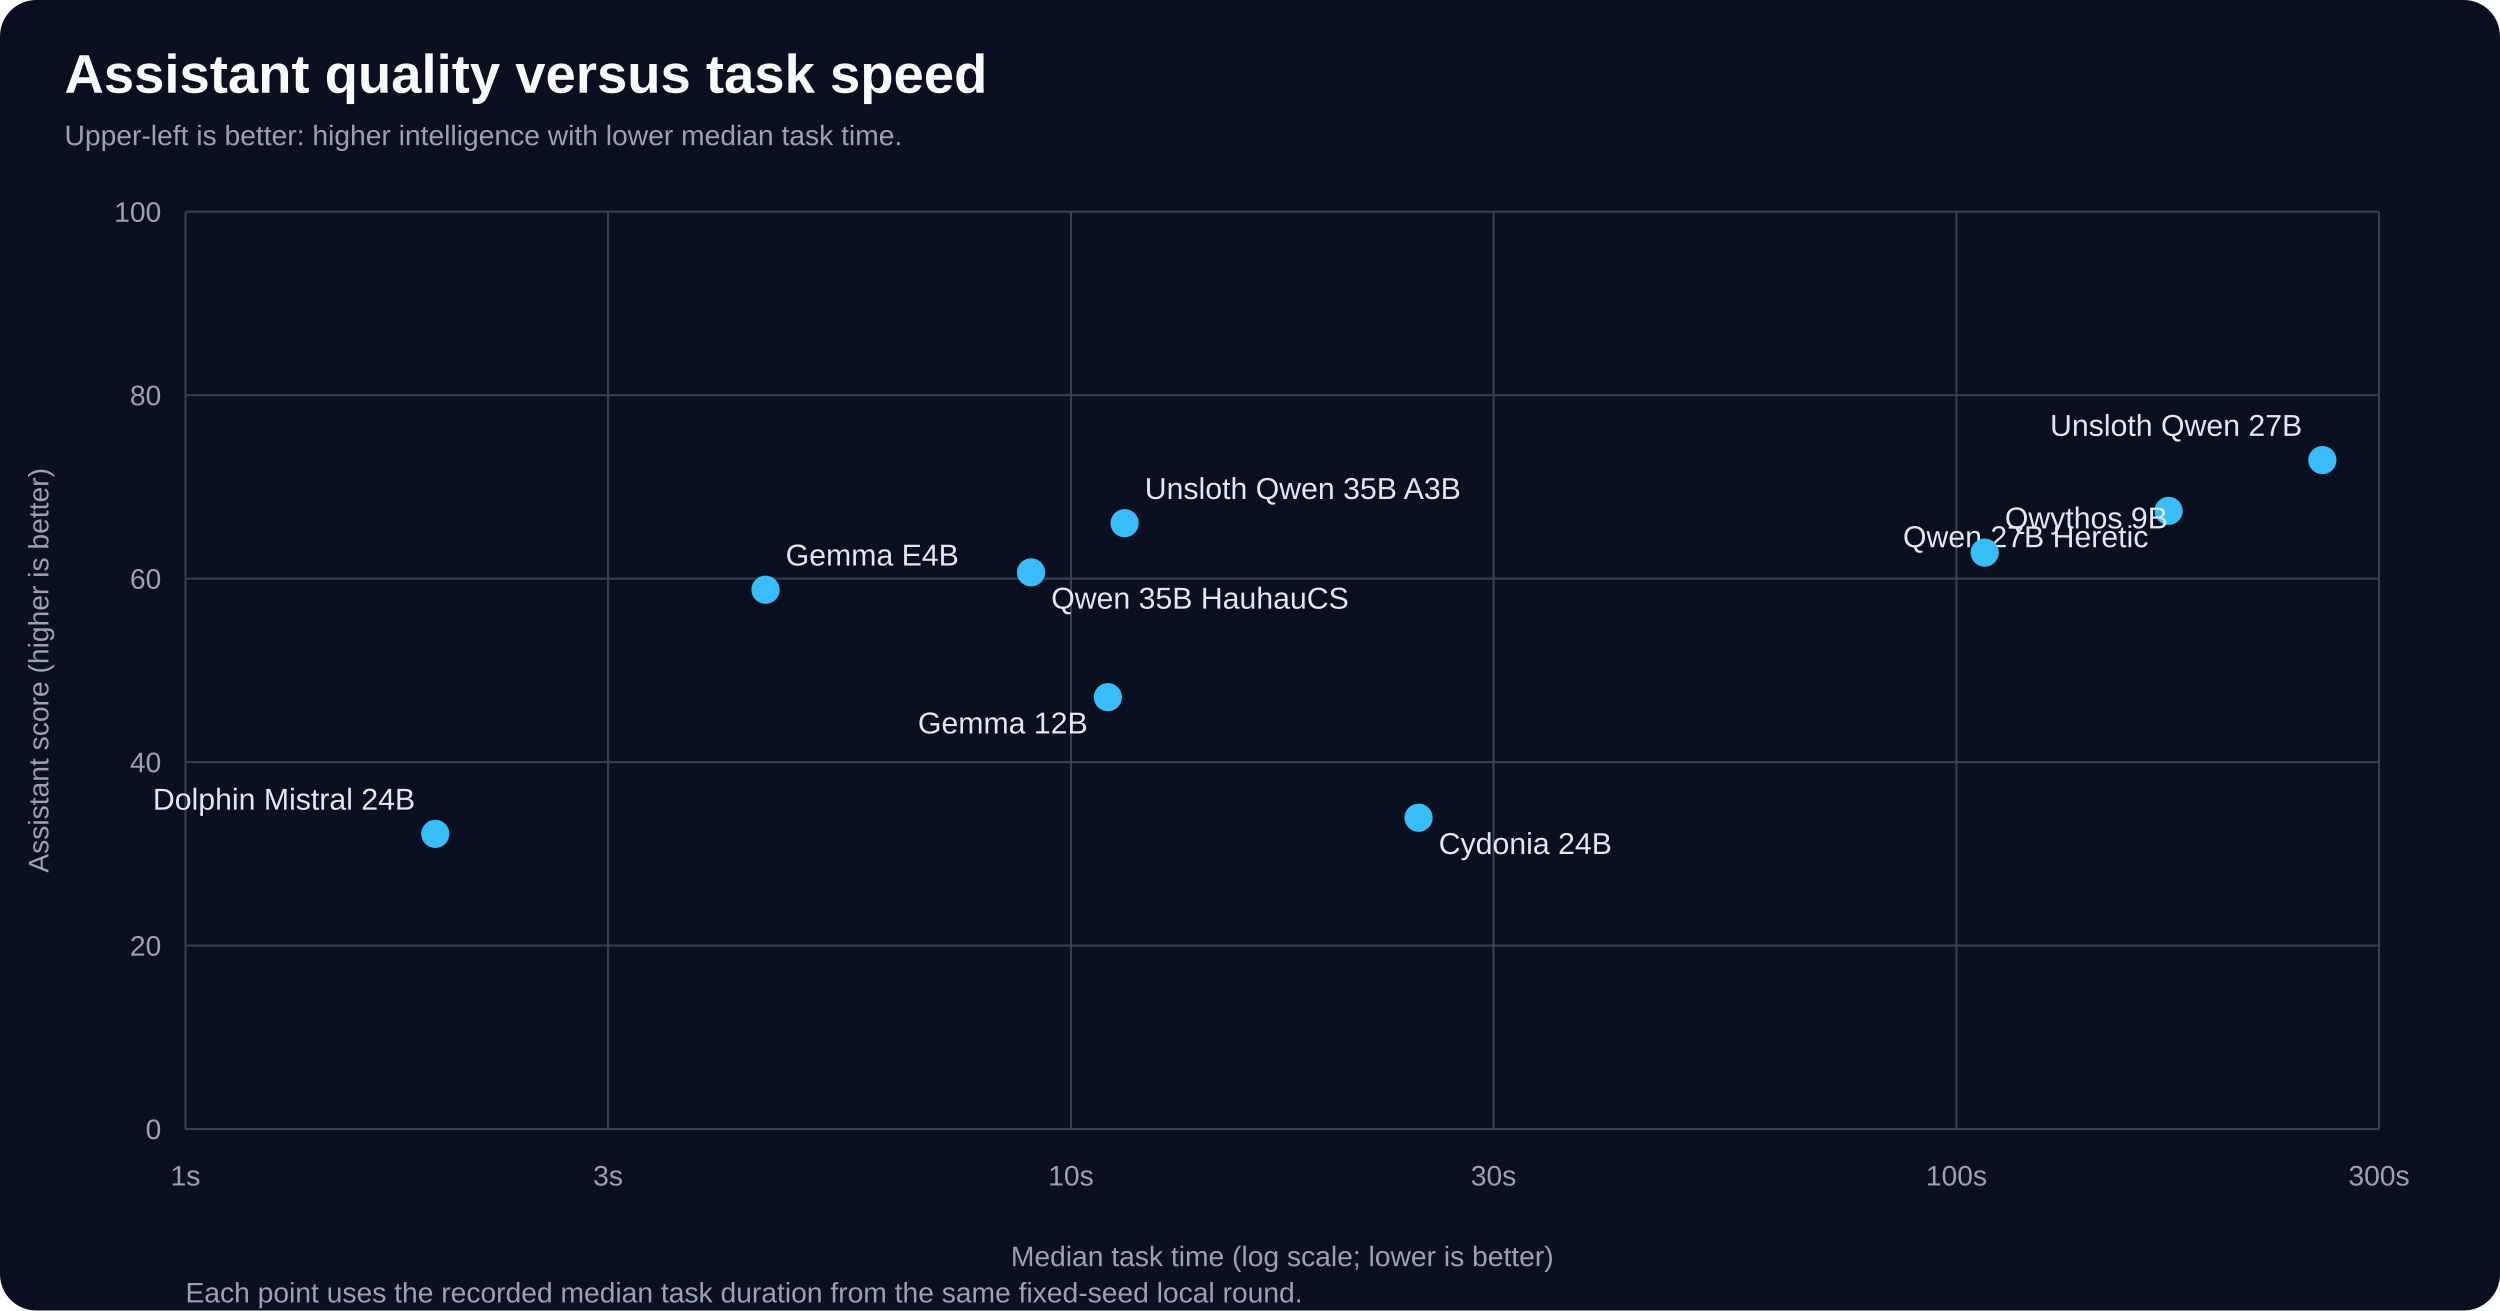
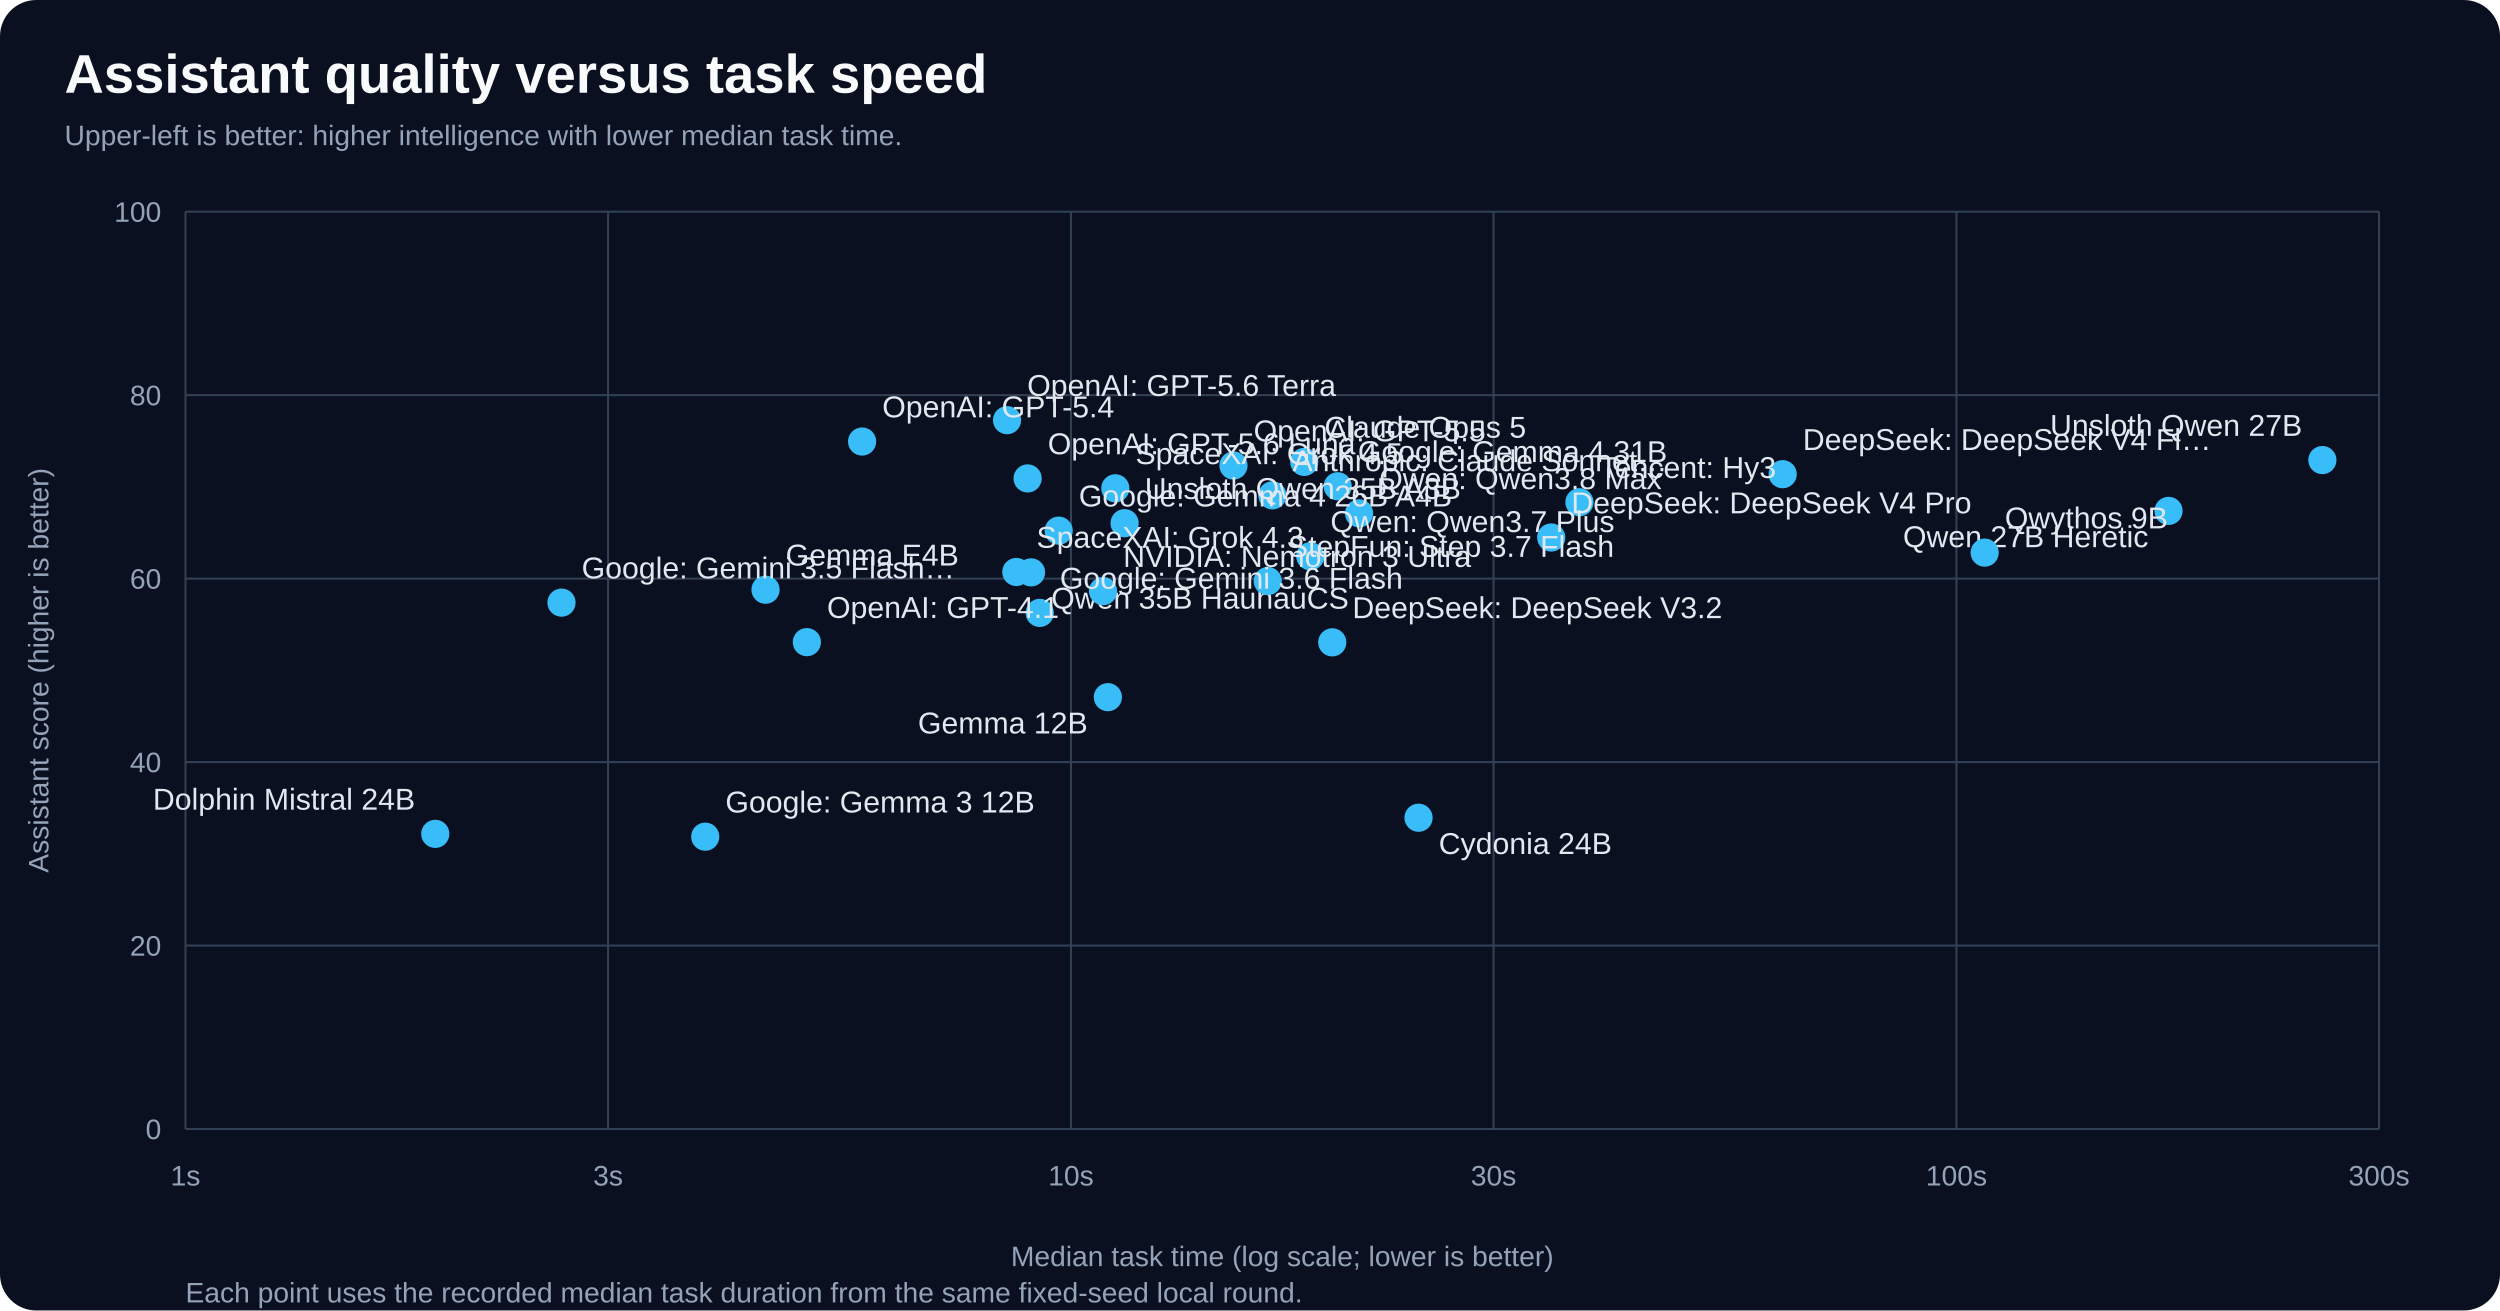
<svg xmlns="http://www.w3.org/2000/svg" width="1240" height="650" viewBox="0 0 1240 650" role="img" aria-labelledby="title desc">
  <style>.bg{fill:#0b1020}.title{fill:#f8fafc;font:700 27px Arial,sans-serif}.sub,.tick{fill:#94a3b8;font:14px Arial,sans-serif}.label{fill:#e2e8f0;font:15px Arial,sans-serif}.value{fill:#f8fafc;font:700 15px Arial,sans-serif}.grid{stroke:#334155;stroke-width:1}.axis{stroke:#64748b;stroke-width:1.5}</style>
  <rect class="bg" width="1240" height="650" rx="18" />
  <text class="title" x="32" y="46">Assistant quality versus task speed</text>
  <text class="sub" x="32" y="72">Upper-left is better: higher intelligence with lower median task time.</text>
  <line class="grid" x1="92.0" y1="105" x2="92.0" y2="560" />
  <text class="tick" x="92.0" y="588" text-anchor="middle">1s</text>
  <line class="grid" x1="301.6" y1="105" x2="301.6" y2="560" />
  <text class="tick" x="301.6" y="588" text-anchor="middle">3s</text>
  <line class="grid" x1="531.2" y1="105" x2="531.2" y2="560" />
  <text class="tick" x="531.2" y="588" text-anchor="middle">10s</text>
  <line class="grid" x1="740.8" y1="105" x2="740.8" y2="560" />
  <text class="tick" x="740.8" y="588" text-anchor="middle">30s</text>
  <line class="grid" x1="970.4" y1="105" x2="970.4" y2="560" />
  <text class="tick" x="970.4" y="588" text-anchor="middle">100s</text>
  <line class="grid" x1="1180.0" y1="105" x2="1180.0" y2="560" />
  <text class="tick" x="1180.0" y="588" text-anchor="middle">300s</text>
  <line class="grid" x1="92" y1="560.0" x2="1180" y2="560.0" />
  <text class="tick" x="80" y="565.0" text-anchor="end">0</text>
  <line class="grid" x1="92" y1="469.0" x2="1180" y2="469.0" />
  <text class="tick" x="80" y="474.0" text-anchor="end">20</text>
  <line class="grid" x1="92" y1="378.0" x2="1180" y2="378.0" />
  <text class="tick" x="80" y="383.0" text-anchor="end">40</text>
  <line class="grid" x1="92" y1="287.0" x2="1180" y2="287.0" />
  <text class="tick" x="80" y="292.0" text-anchor="end">60</text>
  <line class="grid" x1="92" y1="196.0" x2="1180" y2="196.0" />
  <text class="tick" x="80" y="201.0" text-anchor="end">80</text>
  <line class="grid" x1="92" y1="105.0" x2="1180" y2="105.0" />
  <text class="tick" x="80" y="110.0" text-anchor="end">100</text>
  <text class="tick" x="636.0" y="628" text-anchor="middle">Median task time (log scale; lower is better)</text>
  <text class="tick" transform="translate(24 332.5) rotate(-90)" text-anchor="middle">Assistant score (higher is better)</text>
+   <circle data-model="openai/gpt-5.6-terra" cx="499.5" cy="208.4" r="7" fill="#38bdf8" />
+   <text class="label" data-model="openai/gpt-5.6-terra" x="509.5" y="196.4" text-anchor="start">OpenAI: GPT-5.6 Terra</text>
+   <circle data-model="openai/gpt-5.4" cx="427.6" cy="219.0" r="7" fill="#38bdf8" />
+   <text class="label" data-model="openai/gpt-5.4" x="437.6" y="207.0" text-anchor="start">OpenAI: GPT-5.4</text>
  <circle data-model="unsloth-qwen3-6-27b-mtp-gguf-qwen3-6-27b-ud-q4-k-xl" cx="1151.9" cy="228.2" r="7" fill="#38bdf8" />
  <text class="label" data-model="unsloth-qwen3-6-27b-mtp-gguf-qwen3-6-27b-ud-q4-k-xl" x="1141.9" y="216.2" text-anchor="end">Unsloth Qwen 27B</text>
+   <circle data-model="anthropic/claude-opus-5" cx="646.9" cy="229.1" r="7" fill="#38bdf8" />
+   <text class="label" data-model="anthropic/claude-opus-5" x="656.9" y="217.1" text-anchor="start">Claude Opus 5</text>
+   <circle data-model="openai/gpt-5.5" cx="611.8" cy="230.9" r="7" fill="#38bdf8" />
+   <text class="label" data-model="openai/gpt-5.5" x="621.8" y="218.9" text-anchor="start">OpenAI: GPT-5.5</text>
+   <circle data-model="deepseek/deepseek-v4-flash" cx="884.2" cy="235.2" r="7" fill="#38bdf8" />
+   <text class="label" data-model="deepseek/deepseek-v4-flash" x="894.2" y="223.2" text-anchor="start">DeepSeek: DeepSeek V4 Fl…</text>
+   <circle data-model="openai/gpt-5.6-luna" cx="509.7" cy="237.3" r="7" fill="#38bdf8" />
+   <text class="label" data-model="openai/gpt-5.6-luna" x="519.7" y="225.3" text-anchor="start">OpenAI: GPT-5.6 Luna</text>
+   <circle data-model="google/gemma-4-31b-it" cx="663.5" cy="241.2" r="7" fill="#38bdf8" />
+   <text class="label" data-model="google/gemma-4-31b-it" x="673.5" y="229.2" text-anchor="start">Google: Gemma 4 31B</text>
+   <circle data-model="x-ai/grok-4.5" cx="553.2" cy="242.2" r="7" fill="#38bdf8" />
+   <text class="label" data-model="x-ai/grok-4.5" x="563.2" y="230.2" text-anchor="start">SpaceXAI: Grok 4.5</text>
+   <circle data-model="anthropic/claude-sonnet-5" cx="631.1" cy="245.7" r="7" fill="#38bdf8" />
+   <text class="label" data-model="anthropic/claude-sonnet-5" x="641.1" y="233.7" text-anchor="start">Anthropic: Claude Sonnet…</text>
+   <circle data-model="tencent/hy3" cx="783.4" cy="249.1" r="7" fill="#38bdf8" />
+   <text class="label" data-model="tencent/hy3" x="793.4" y="237.1" text-anchor="start">Tencent: Hy3</text>
  <circle data-model="qwen3.6-27b-heretic-neo-code" cx="1075.6" cy="253.4" r="7" fill="#38bdf8" />
  <text class="label" data-model="qwen3.6-27b-heretic-neo-code" x="1065.6" y="271.4" text-anchor="end">Qwen 27B Heretic</text>
+   <circle data-model="qwen/qwen3.8-max" cx="674.1" cy="254.6" r="7" fill="#38bdf8" />
+   <text class="label" data-model="qwen/qwen3.8-max" x="684.1" y="242.6" text-anchor="start">Qwen: Qwen3.8 Max</text>
  <circle data-model="unsloth-qwen3-6-35b-a3b-mtp-gguf-qwen3-6-35b-a3b-ud-q4-k-s" cx="557.8" cy="259.5" r="7" fill="#38bdf8" />
  <text class="label" data-model="unsloth-qwen3-6-35b-a3b-mtp-gguf-qwen3-6-35b-a3b-ud-q4-k-s" x="567.8" y="247.5" text-anchor="start">Unsloth Qwen 35B A3B</text>
+   <circle data-model="google/gemma-4-26b-a4b-it" cx="525.1" cy="263.2" r="7" fill="#38bdf8" />
+   <text class="label" data-model="google/gemma-4-26b-a4b-it" x="535.1" y="251.2" text-anchor="start">Google: Gemma 4 26B A4B </text>
+   <circle data-model="deepseek/deepseek-v4-pro" cx="769.4" cy="266.6" r="7" fill="#38bdf8" />
+   <text class="label" data-model="deepseek/deepseek-v4-pro" x="779.4" y="254.6" text-anchor="start">DeepSeek: DeepSeek V4 Pro</text>
  <circle data-model="empero-ai-qwythos-9b-claude-mythos-5-1m-gguf-qwythos-9b-claude-mythos-5-1m-mtp-q4-k-m" cx="984.4" cy="274.1" r="7" fill="#38bdf8" />
  <text class="label" data-model="empero-ai-qwythos-9b-claude-mythos-5-1m-gguf-qwythos-9b-claude-mythos-5-1m-mtp-q4-k-m" x="994.4" y="262.1" text-anchor="start">Qwythos 9B</text>
+   <circle data-model="qwen/qwen3.7-plus" cx="649.9" cy="275.9" r="7" fill="#38bdf8" />
+   <text class="label" data-model="qwen/qwen3.7-plus" x="659.9" y="263.9" text-anchor="start">Qwen: Qwen3.7 Plus</text>
+   <circle data-model="x-ai/grok-4.3" cx="504.1" cy="283.7" r="7" fill="#38bdf8" />
+   <text class="label" data-model="x-ai/grok-4.3" x="514.1" y="271.7" text-anchor="start">SpaceXAI: Grok 4.3</text>
  <circle data-model="qwen3.6-35b-hauhaucs-aggressive" cx="511.4" cy="283.9" r="7" fill="#38bdf8" />
  <text class="label" data-model="qwen3.6-35b-hauhaucs-aggressive" x="521.4" y="301.9" text-anchor="start">Qwen 35B HauhauCS</text>
+   <circle data-model="stepfun/step-3.7-flash" cx="628.8" cy="288.2" r="7" fill="#38bdf8" />
+   <text class="label" data-model="stepfun/step-3.7-flash" x="638.8" y="276.2" text-anchor="start">StepFun: Step 3.7 Flash</text>
  <circle data-model="gemma-4-e4b-it" cx="379.7" cy="292.5" r="7" fill="#38bdf8" />
  <text class="label" data-model="gemma-4-e4b-it" x="389.7" y="280.5" text-anchor="start">Gemma E4B</text>
+   <circle data-model="nvidia/nemotron-3-ultra-550b-a55b" cx="547.1" cy="293.2" r="7" fill="#38bdf8" />
+   <text class="label" data-model="nvidia/nemotron-3-ultra-550b-a55b" x="557.1" y="281.2" text-anchor="start">NVIDIA: Nemotron 3 Ultra</text>
+   <circle data-model="google/gemini-3.5-flash-lite" cx="278.5" cy="298.9" r="7" fill="#38bdf8" />
+   <text class="label" data-model="google/gemini-3.5-flash-lite" x="288.5" y="286.9" text-anchor="start">Google: Gemini 3.5 Flash…</text>
+   <circle data-model="google/gemini-3.6-flash" cx="515.7" cy="304.0" r="7" fill="#38bdf8" />
+   <text class="label" data-model="google/gemini-3.6-flash" x="525.7" y="292.0" text-anchor="start">Google: Gemini 3.6 Flash</text>
+   <circle data-model="openai/gpt-4.1" cx="400.2" cy="318.5" r="7" fill="#38bdf8" />
+   <text class="label" data-model="openai/gpt-4.1" x="410.2" y="306.5" text-anchor="start">OpenAI: GPT-4.1</text>
+   <circle data-model="deepseek/deepseek-v3.2" cx="660.8" cy="318.6" r="7" fill="#38bdf8" />
+   <text class="label" data-model="deepseek/deepseek-v3.2" x="670.8" y="306.6" text-anchor="start">DeepSeek: DeepSeek V3.2</text>
  <circle data-model="gemma-4-12b-obliterated" cx="549.5" cy="345.8" r="7" fill="#38bdf8" />
  <text class="label" data-model="gemma-4-12b-obliterated" x="539.5" y="363.8" text-anchor="end">Gemma 12B</text>
  <circle data-model="cydonia-24b-v4.3" cx="703.6" cy="405.6" r="7" fill="#38bdf8" />
  <text class="label" data-model="cydonia-24b-v4.3" x="713.6" y="423.6" text-anchor="start">Cydonia 24B</text>
  <circle data-model="dolphin-mistral-24b-venice" cx="215.9" cy="413.6" r="7" fill="#38bdf8" />
  <text class="label" data-model="dolphin-mistral-24b-venice" x="205.9" y="401.6" text-anchor="end">Dolphin Mistral 24B</text>
+   <circle data-model="google/gemma-3-12b-it" cx="349.8" cy="415.0" r="7" fill="#38bdf8" />
+   <text class="label" data-model="google/gemma-3-12b-it" x="359.8" y="403.0" text-anchor="start">Google: Gemma 3 12B</text>
  <text class="sub" x="92" y="646">Each point uses the recorded median task duration from the same fixed-seed local round.</text>
</svg>
